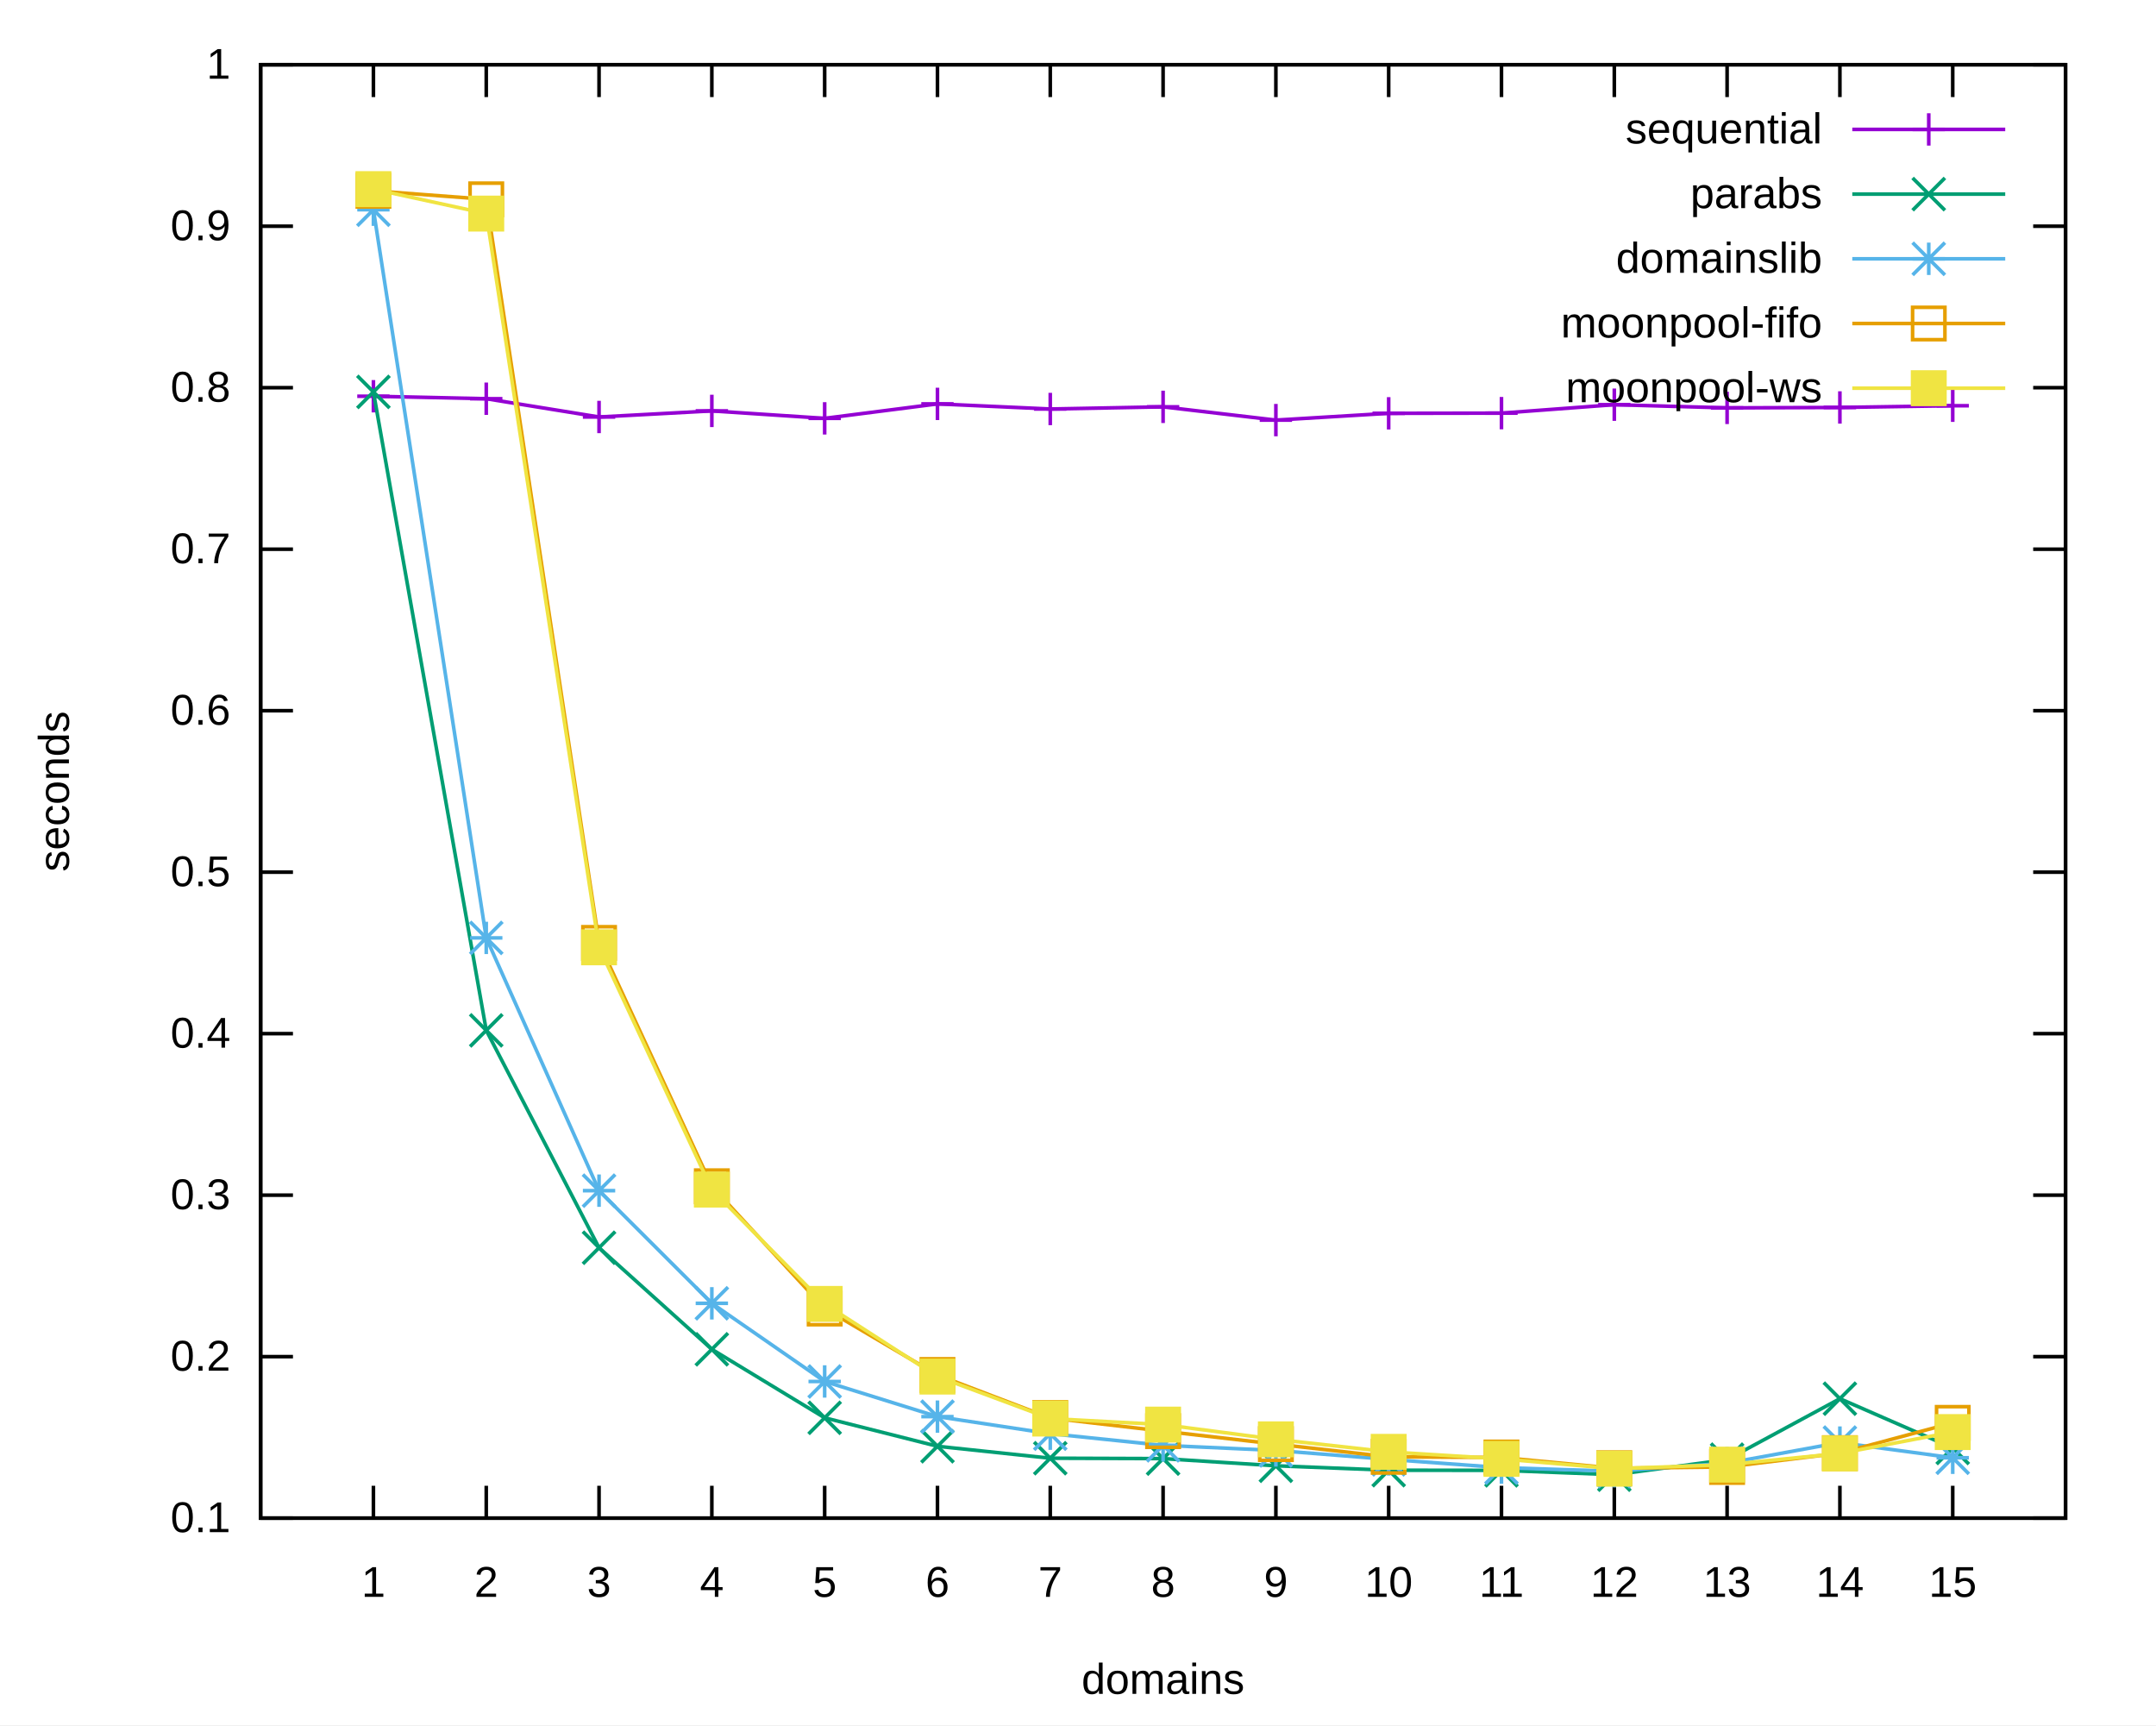
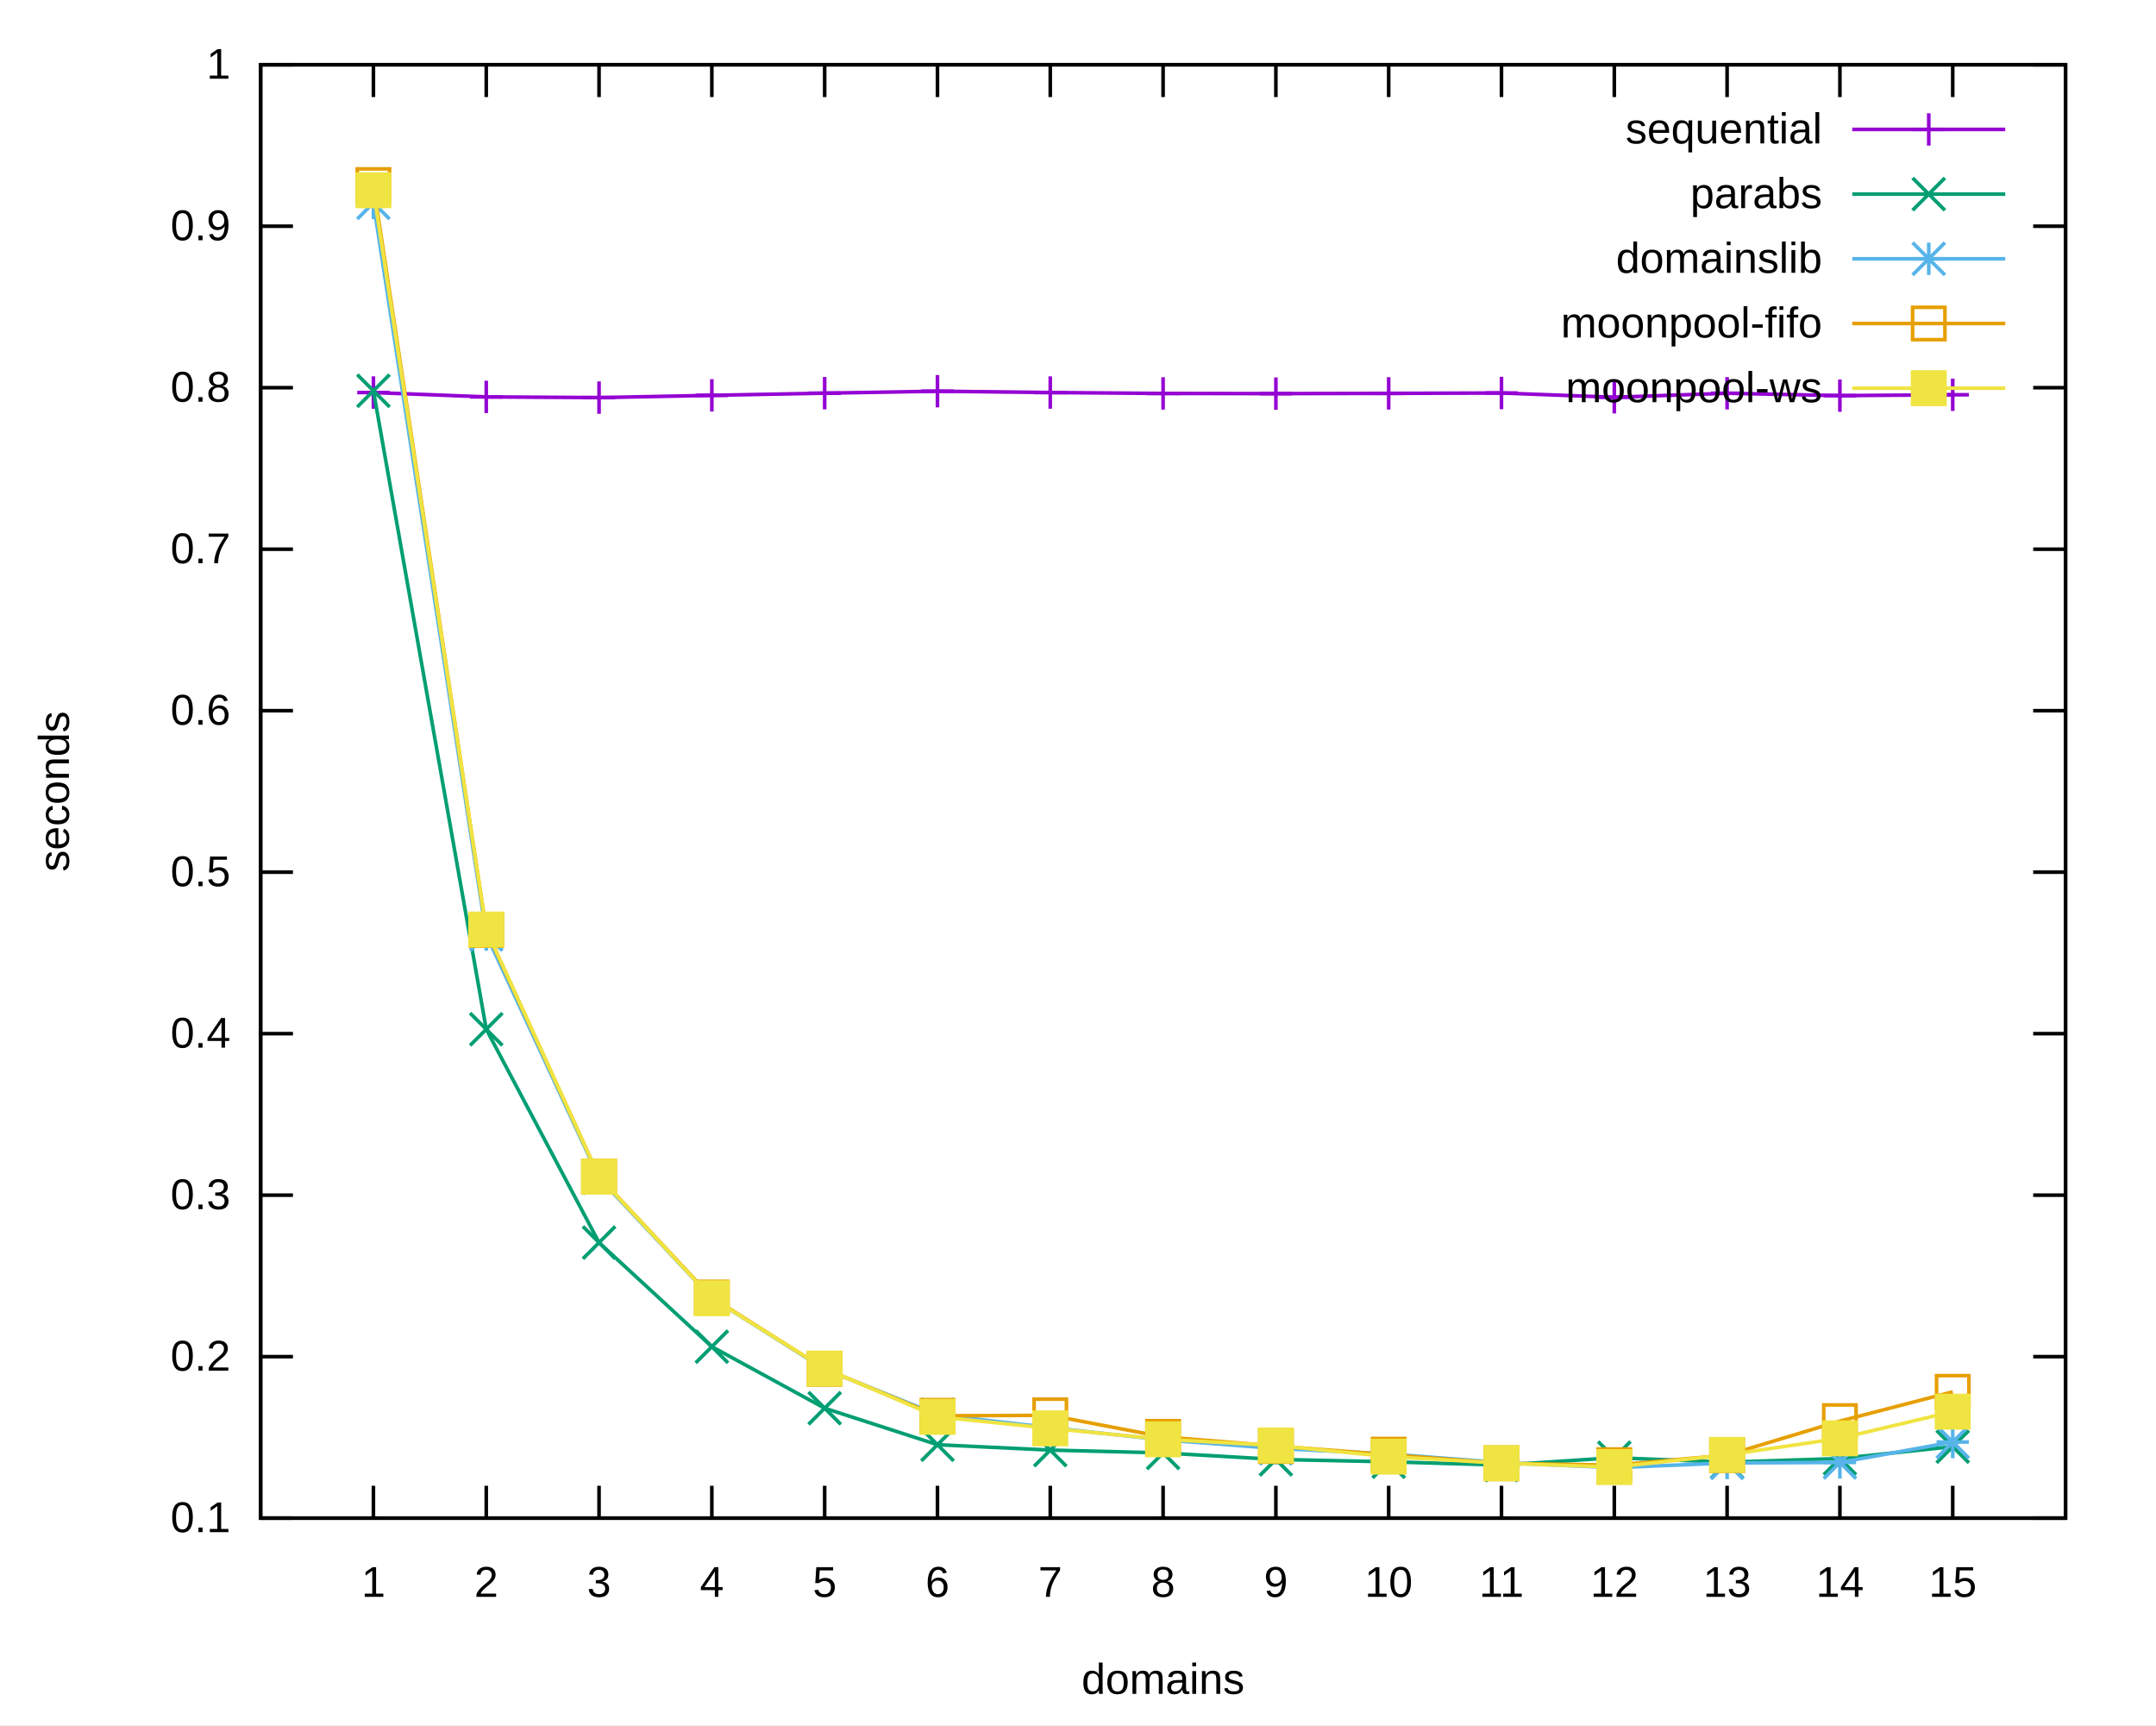
<svg xmlns="http://www.w3.org/2000/svg" xmlns:xlink="http://www.w3.org/1999/xlink" viewBox="0 0 600 480">
  <g id="gnuplot_canvas">
    <rect x="0" y="0" width="600" height="480" fill="#ffffff" />
    <defs>
      <circle id="gpDot" r="0.5" stroke-width="0.5" stroke="currentColor" />
      <path id="gpPt0" stroke-width="0.222" stroke="currentColor" d="M-1,0 h2 M0,-1 v2" />
      <path id="gpPt1" stroke-width="0.222" stroke="currentColor" d="M-1,-1 L1,1 M1,-1 L-1,1" />
      <path id="gpPt2" stroke-width="0.222" stroke="currentColor" d="M-1,0 L1,0 M0,-1 L0,1 M-1,-1 L1,1 M-1,1 L1,-1" />
      <rect id="gpPt3" stroke-width="0.222" stroke="currentColor" x="-1" y="-1" width="2" height="2" />
      <rect id="gpPt4" stroke-width="0.222" stroke="currentColor" fill="currentColor" x="-1" y="-1" width="2" height="2" />
      <circle id="gpPt5" stroke-width="0.222" stroke="currentColor" cx="0" cy="0" r="1" />
      <use xlink:href="#gpPt5" id="gpPt6" fill="currentColor" stroke="none" />
      <path id="gpPt7" stroke-width="0.222" stroke="currentColor" d="M0,-1.33 L-1.33,0.67 L1.33,0.67 z" />
      <use xlink:href="#gpPt7" id="gpPt8" fill="currentColor" stroke="none" />
      <use xlink:href="#gpPt7" id="gpPt9" stroke="currentColor" transform="rotate(180)" />
      <use xlink:href="#gpPt9" id="gpPt10" fill="currentColor" stroke="none" />
      <use xlink:href="#gpPt3" id="gpPt11" stroke="currentColor" transform="rotate(45)" />
      <use xlink:href="#gpPt11" id="gpPt12" fill="currentColor" stroke="none" />
      <path id="gpPt13" stroke-width="0.222" stroke="currentColor" d="M0,1.330 L1.265,0.411 L0.782,-1.067 L-0.782,-1.076 L-1.265,0.411 z" />
      <use xlink:href="#gpPt13" id="gpPt14" fill="currentColor" stroke="none" />
      <filter id="textbox" filterUnits="objectBoundingBox" x="0" y="0" height="1" width="1">
        <feFlood flood-color="#FFFFFF" flood-opacity="1" result="bgnd" />
        <feComposite in="SourceGraphic" in2="bgnd" operator="atop" />
      </filter>
      <filter id="greybox" filterUnits="objectBoundingBox" x="0" y="0" height="1" width="1">
        <feFlood flood-color="lightgrey" flood-opacity="1" result="grey" />
        <feComposite in="SourceGraphic" in2="grey" operator="atop" />
      </filter>
    </defs>
    <g fill="none" color="#FFFFFF" stroke="currentColor" stroke-width="1.00" stroke-linecap="butt" stroke-linejoin="miter">
</g>
    <g fill="none" color="black" stroke="currentColor" stroke-width="1.00" stroke-linecap="butt" stroke-linejoin="miter">
      <path stroke="black" d="M72.53,422.40 L81.53,422.40 M574.82,422.40 L565.82,422.40  " />
      <g transform="translate(64.14,426.30)" stroke="none" fill="black" font-family="Arial" font-size="12.00" text-anchor="end">
        <text>
          <tspan font-family="Arial"> 0.1</tspan>
        </text>
      </g>
    </g>
    <g fill="none" color="black" stroke="currentColor" stroke-width="1.00" stroke-linecap="butt" stroke-linejoin="miter">
      <path stroke="black" d="M72.53,377.47 L81.53,377.47 M574.82,377.47 L565.82,377.47  " />
      <g transform="translate(64.14,381.37)" stroke="none" fill="black" font-family="Arial" font-size="12.00" text-anchor="end">
        <text>
          <tspan font-family="Arial"> 0.2</tspan>
        </text>
      </g>
    </g>
    <g fill="none" color="black" stroke="currentColor" stroke-width="1.00" stroke-linecap="butt" stroke-linejoin="miter">
      <path stroke="black" d="M72.53,332.54 L81.53,332.54 M574.82,332.54 L565.82,332.54  " />
      <g transform="translate(64.14,336.44)" stroke="none" fill="black" font-family="Arial" font-size="12.00" text-anchor="end">
        <text>
          <tspan font-family="Arial"> 0.3</tspan>
        </text>
      </g>
    </g>
    <g fill="none" color="black" stroke="currentColor" stroke-width="1.00" stroke-linecap="butt" stroke-linejoin="miter">
      <path stroke="black" d="M72.53,287.60 L81.53,287.60 M574.82,287.60 L565.82,287.60  " />
      <g transform="translate(64.14,291.50)" stroke="none" fill="black" font-family="Arial" font-size="12.00" text-anchor="end">
        <text>
          <tspan font-family="Arial"> 0.4</tspan>
        </text>
      </g>
    </g>
    <g fill="none" color="black" stroke="currentColor" stroke-width="1.00" stroke-linecap="butt" stroke-linejoin="miter">
      <path stroke="black" d="M72.53,242.67 L81.53,242.67 M574.82,242.67 L565.82,242.67  " />
      <g transform="translate(64.14,246.57)" stroke="none" fill="black" font-family="Arial" font-size="12.00" text-anchor="end">
        <text>
          <tspan font-family="Arial"> 0.5</tspan>
        </text>
      </g>
    </g>
    <g fill="none" color="black" stroke="currentColor" stroke-width="1.00" stroke-linecap="butt" stroke-linejoin="miter">
      <path stroke="black" d="M72.53,197.74 L81.53,197.74 M574.82,197.74 L565.82,197.74  " />
      <g transform="translate(64.14,201.64)" stroke="none" fill="black" font-family="Arial" font-size="12.00" text-anchor="end">
        <text>
          <tspan font-family="Arial"> 0.6</tspan>
        </text>
      </g>
    </g>
    <g fill="none" color="black" stroke="currentColor" stroke-width="1.00" stroke-linecap="butt" stroke-linejoin="miter">
      <path stroke="black" d="M72.53,152.81 L81.53,152.81 M574.82,152.81 L565.82,152.81  " />
      <g transform="translate(64.14,156.71)" stroke="none" fill="black" font-family="Arial" font-size="12.00" text-anchor="end">
        <text>
          <tspan font-family="Arial"> 0.7</tspan>
        </text>
      </g>
    </g>
    <g fill="none" color="black" stroke="currentColor" stroke-width="1.00" stroke-linecap="butt" stroke-linejoin="miter">
      <path stroke="black" d="M72.53,107.87 L81.53,107.87 M574.82,107.87 L565.82,107.87  " />
      <g transform="translate(64.14,111.77)" stroke="none" fill="black" font-family="Arial" font-size="12.00" text-anchor="end">
        <text>
          <tspan font-family="Arial"> 0.8</tspan>
        </text>
      </g>
    </g>
    <g fill="none" color="black" stroke="currentColor" stroke-width="1.00" stroke-linecap="butt" stroke-linejoin="miter">
      <path stroke="black" d="M72.53,62.94 L81.53,62.94 M574.82,62.94 L565.82,62.94  " />
      <g transform="translate(64.14,66.84)" stroke="none" fill="black" font-family="Arial" font-size="12.00" text-anchor="end">
        <text>
          <tspan font-family="Arial"> 0.9</tspan>
        </text>
      </g>
    </g>
    <g fill="none" color="black" stroke="currentColor" stroke-width="1.00" stroke-linecap="butt" stroke-linejoin="miter">
      <path stroke="black" d="M72.53,18.01 L81.53,18.01 M574.82,18.01 L565.82,18.01  " />
      <g transform="translate(64.14,21.91)" stroke="none" fill="black" font-family="Arial" font-size="12.00" text-anchor="end">
        <text>
          <tspan font-family="Arial"> 1</tspan>
        </text>
      </g>
    </g>
    <g fill="none" color="black" stroke="currentColor" stroke-width="1.00" stroke-linecap="butt" stroke-linejoin="miter">
      <path stroke="black" d="M103.92,422.40 L103.92,413.40 M103.92,18.01 L103.92,27.01  " />
      <g transform="translate(103.92,444.30)" stroke="none" fill="black" font-family="Arial" font-size="12.00" text-anchor="middle">
        <text>
          <tspan font-family="Arial"> 1</tspan>
        </text>
      </g>
    </g>
    <g fill="none" color="black" stroke="currentColor" stroke-width="1.00" stroke-linecap="butt" stroke-linejoin="miter">
      <path stroke="black" d="M135.32,422.40 L135.32,413.40 M135.32,18.01 L135.32,27.01  " />
      <g transform="translate(135.32,444.30)" stroke="none" fill="black" font-family="Arial" font-size="12.00" text-anchor="middle">
        <text>
          <tspan font-family="Arial"> 2</tspan>
        </text>
      </g>
    </g>
    <g fill="none" color="black" stroke="currentColor" stroke-width="1.00" stroke-linecap="butt" stroke-linejoin="miter">
      <path stroke="black" d="M166.71,422.40 L166.71,413.40 M166.71,18.01 L166.71,27.01  " />
      <g transform="translate(166.71,444.30)" stroke="none" fill="black" font-family="Arial" font-size="12.00" text-anchor="middle">
        <text>
          <tspan font-family="Arial"> 3</tspan>
        </text>
      </g>
    </g>
    <g fill="none" color="black" stroke="currentColor" stroke-width="1.00" stroke-linecap="butt" stroke-linejoin="miter">
      <path stroke="black" d="M198.10,422.40 L198.10,413.40 M198.10,18.01 L198.10,27.01  " />
      <g transform="translate(198.10,444.30)" stroke="none" fill="black" font-family="Arial" font-size="12.00" text-anchor="middle">
        <text>
          <tspan font-family="Arial"> 4</tspan>
        </text>
      </g>
    </g>
    <g fill="none" color="black" stroke="currentColor" stroke-width="1.00" stroke-linecap="butt" stroke-linejoin="miter">
      <path stroke="black" d="M229.50,422.40 L229.50,413.40 M229.50,18.01 L229.50,27.01  " />
      <g transform="translate(229.50,444.30)" stroke="none" fill="black" font-family="Arial" font-size="12.00" text-anchor="middle">
        <text>
          <tspan font-family="Arial"> 5</tspan>
        </text>
      </g>
    </g>
    <g fill="none" color="black" stroke="currentColor" stroke-width="1.00" stroke-linecap="butt" stroke-linejoin="miter">
      <path stroke="black" d="M260.89,422.40 L260.89,413.40 M260.89,18.01 L260.89,27.01  " />
      <g transform="translate(260.89,444.30)" stroke="none" fill="black" font-family="Arial" font-size="12.00" text-anchor="middle">
        <text>
          <tspan font-family="Arial"> 6</tspan>
        </text>
      </g>
    </g>
    <g fill="none" color="black" stroke="currentColor" stroke-width="1.00" stroke-linecap="butt" stroke-linejoin="miter">
      <path stroke="black" d="M292.28,422.40 L292.28,413.40 M292.28,18.01 L292.28,27.01  " />
      <g transform="translate(292.28,444.30)" stroke="none" fill="black" font-family="Arial" font-size="12.00" text-anchor="middle">
        <text>
          <tspan font-family="Arial"> 7</tspan>
        </text>
      </g>
    </g>
    <g fill="none" color="black" stroke="currentColor" stroke-width="1.00" stroke-linecap="butt" stroke-linejoin="miter">
      <path stroke="black" d="M323.68,422.40 L323.68,413.40 M323.68,18.01 L323.68,27.01  " />
      <g transform="translate(323.68,444.30)" stroke="none" fill="black" font-family="Arial" font-size="12.00" text-anchor="middle">
        <text>
          <tspan font-family="Arial"> 8</tspan>
        </text>
      </g>
    </g>
    <g fill="none" color="black" stroke="currentColor" stroke-width="1.00" stroke-linecap="butt" stroke-linejoin="miter">
      <path stroke="black" d="M355.07,422.40 L355.07,413.40 M355.07,18.01 L355.07,27.01  " />
      <g transform="translate(355.07,444.30)" stroke="none" fill="black" font-family="Arial" font-size="12.00" text-anchor="middle">
        <text>
          <tspan font-family="Arial"> 9</tspan>
        </text>
      </g>
    </g>
    <g fill="none" color="black" stroke="currentColor" stroke-width="1.00" stroke-linecap="butt" stroke-linejoin="miter">
      <path stroke="black" d="M386.46,422.40 L386.46,413.40 M386.46,18.01 L386.46,27.01  " />
      <g transform="translate(386.46,444.30)" stroke="none" fill="black" font-family="Arial" font-size="12.00" text-anchor="middle">
        <text>
          <tspan font-family="Arial"> 10</tspan>
        </text>
      </g>
    </g>
    <g fill="none" color="black" stroke="currentColor" stroke-width="1.00" stroke-linecap="butt" stroke-linejoin="miter">
      <path stroke="black" d="M417.85,422.40 L417.85,413.40 M417.85,18.01 L417.85,27.01  " />
      <g transform="translate(417.85,444.30)" stroke="none" fill="black" font-family="Arial" font-size="12.00" text-anchor="middle">
        <text>
          <tspan font-family="Arial"> 11</tspan>
        </text>
      </g>
    </g>
    <g fill="none" color="black" stroke="currentColor" stroke-width="1.00" stroke-linecap="butt" stroke-linejoin="miter">
      <path stroke="black" d="M449.25,422.40 L449.25,413.40 M449.25,18.01 L449.25,27.01  " />
      <g transform="translate(449.25,444.30)" stroke="none" fill="black" font-family="Arial" font-size="12.00" text-anchor="middle">
        <text>
          <tspan font-family="Arial"> 12</tspan>
        </text>
      </g>
    </g>
    <g fill="none" color="black" stroke="currentColor" stroke-width="1.00" stroke-linecap="butt" stroke-linejoin="miter">
      <path stroke="black" d="M480.64,422.40 L480.64,413.40 M480.64,18.01 L480.64,27.01  " />
      <g transform="translate(480.64,444.30)" stroke="none" fill="black" font-family="Arial" font-size="12.00" text-anchor="middle">
        <text>
          <tspan font-family="Arial"> 13</tspan>
        </text>
      </g>
    </g>
    <g fill="none" color="black" stroke="currentColor" stroke-width="1.00" stroke-linecap="butt" stroke-linejoin="miter">
      <path stroke="black" d="M512.03,422.40 L512.03,413.40 M512.03,18.01 L512.03,27.01  " />
      <g transform="translate(512.03,444.30)" stroke="none" fill="black" font-family="Arial" font-size="12.00" text-anchor="middle">
        <text>
          <tspan font-family="Arial"> 14</tspan>
        </text>
      </g>
    </g>
    <g fill="none" color="black" stroke="currentColor" stroke-width="1.00" stroke-linecap="butt" stroke-linejoin="miter">
      <path stroke="black" d="M543.43,422.40 L543.43,413.40 M543.43,18.01 L543.43,27.01  " />
      <g transform="translate(543.43,444.30)" stroke="none" fill="black" font-family="Arial" font-size="12.00" text-anchor="middle">
        <text>
          <tspan font-family="Arial"> 15</tspan>
        </text>
      </g>
    </g>
    <g fill="none" color="black" stroke="currentColor" stroke-width="1.00" stroke-linecap="butt" stroke-linejoin="miter">
</g>
    <g fill="none" color="black" stroke="currentColor" stroke-width="1.00" stroke-linecap="butt" stroke-linejoin="miter">
      <path stroke="black" d="M72.53,18.01 L72.53,422.40 L574.82,422.40 L574.82,18.01 L72.53,18.01 Z  " />
    </g>
    <g fill="none" color="black" stroke="currentColor" stroke-width="1.00" stroke-linecap="butt" stroke-linejoin="miter">
</g>
    <g id="gnuplot_plot_1">
      <g fill="none" color="black" stroke="currentColor" stroke-width="1.00" stroke-linecap="butt" stroke-linejoin="miter">
        <g transform="translate(507.09,39.91)" stroke="none" fill="black" font-family="Arial" font-size="12.00" text-anchor="end">
          <text>
            <tspan font-family="Arial">sequential</tspan>
          </text>
        </g>
      </g>
      <g fill="none" color="black" stroke="currentColor" stroke-width="1.00" stroke-linecap="butt" stroke-linejoin="miter">
-         <path stroke="rgb(148,   0, 211)" d="M515.48,36.01 L558.04,36.01 M103.92,110.25 L135.32,110.94 L166.71,116.02 L198.10,114.33 L229.50,116.40 L260.89,112.38   L292.28,113.80 L323.68,113.20 L355.07,116.89 L386.46,115.00 L417.85,114.95 L449.25,112.60 L480.64,113.49 L512.03,113.37   L543.43,112.89  " />
-         <use xlink:href="#gpPt0" transform="translate(103.92,110.25) scale(4.50)" color="rgb(148,   0, 211)" />
-         <use xlink:href="#gpPt0" transform="translate(135.32,110.94) scale(4.50)" color="rgb(148,   0, 211)" />
-         <use xlink:href="#gpPt0" transform="translate(166.71,116.02) scale(4.50)" color="rgb(148,   0, 211)" />
-         <use xlink:href="#gpPt0" transform="translate(198.10,114.33) scale(4.50)" color="rgb(148,   0, 211)" />
-         <use xlink:href="#gpPt0" transform="translate(229.50,116.40) scale(4.50)" color="rgb(148,   0, 211)" />
-         <use xlink:href="#gpPt0" transform="translate(260.89,112.38) scale(4.50)" color="rgb(148,   0, 211)" />
-         <use xlink:href="#gpPt0" transform="translate(292.28,113.80) scale(4.50)" color="rgb(148,   0, 211)" />
-         <use xlink:href="#gpPt0" transform="translate(323.68,113.20) scale(4.50)" color="rgb(148,   0, 211)" />
-         <use xlink:href="#gpPt0" transform="translate(355.07,116.89) scale(4.50)" color="rgb(148,   0, 211)" />
-         <use xlink:href="#gpPt0" transform="translate(386.46,115.00) scale(4.50)" color="rgb(148,   0, 211)" />
-         <use xlink:href="#gpPt0" transform="translate(417.85,114.95) scale(4.50)" color="rgb(148,   0, 211)" />
-         <use xlink:href="#gpPt0" transform="translate(449.25,112.60) scale(4.50)" color="rgb(148,   0, 211)" />
-         <use xlink:href="#gpPt0" transform="translate(480.64,113.49) scale(4.50)" color="rgb(148,   0, 211)" />
-         <use xlink:href="#gpPt0" transform="translate(512.03,113.37) scale(4.50)" color="rgb(148,   0, 211)" />
-         <use xlink:href="#gpPt0" transform="translate(543.43,112.89) scale(4.50)" color="rgb(148,   0, 211)" />
+         <path stroke="rgb(148,   0, 211)" d="M515.48,36.01 L558.04,36.01 M103.92,109.22 L135.32,110.43 L166.71,110.63 L198.10,110.00 L229.50,109.40 L260.89,108.85   L292.28,109.22 L323.68,109.47 L355.07,109.52 L386.46,109.45 L417.85,109.35 L449.25,110.54 L480.64,109.42 L512.03,110.08   L543.43,109.84  " />
+         <use xlink:href="#gpPt0" transform="translate(103.92,109.22) scale(4.50)" color="rgb(148,   0, 211)" />
+         <use xlink:href="#gpPt0" transform="translate(135.32,110.43) scale(4.50)" color="rgb(148,   0, 211)" />
+         <use xlink:href="#gpPt0" transform="translate(166.71,110.63) scale(4.50)" color="rgb(148,   0, 211)" />
+         <use xlink:href="#gpPt0" transform="translate(198.10,110.00) scale(4.50)" color="rgb(148,   0, 211)" />
+         <use xlink:href="#gpPt0" transform="translate(229.50,109.40) scale(4.50)" color="rgb(148,   0, 211)" />
+         <use xlink:href="#gpPt0" transform="translate(260.89,108.85) scale(4.50)" color="rgb(148,   0, 211)" />
+         <use xlink:href="#gpPt0" transform="translate(292.28,109.22) scale(4.50)" color="rgb(148,   0, 211)" />
+         <use xlink:href="#gpPt0" transform="translate(323.68,109.47) scale(4.50)" color="rgb(148,   0, 211)" />
+         <use xlink:href="#gpPt0" transform="translate(355.07,109.52) scale(4.50)" color="rgb(148,   0, 211)" />
+         <use xlink:href="#gpPt0" transform="translate(386.46,109.45) scale(4.50)" color="rgb(148,   0, 211)" />
+         <use xlink:href="#gpPt0" transform="translate(417.85,109.35) scale(4.50)" color="rgb(148,   0, 211)" />
+         <use xlink:href="#gpPt0" transform="translate(449.25,110.54) scale(4.50)" color="rgb(148,   0, 211)" />
+         <use xlink:href="#gpPt0" transform="translate(480.64,109.42) scale(4.50)" color="rgb(148,   0, 211)" />
+         <use xlink:href="#gpPt0" transform="translate(512.03,110.08) scale(4.50)" color="rgb(148,   0, 211)" />
+         <use xlink:href="#gpPt0" transform="translate(543.43,109.84) scale(4.50)" color="rgb(148,   0, 211)" />
        <use xlink:href="#gpPt0" transform="translate(536.76,36.01) scale(4.50)" color="rgb(148,   0, 211)" />
      </g>
    </g>
    <g id="gnuplot_plot_2">
      <g fill="none" color="black" stroke="currentColor" stroke-width="1.00" stroke-linecap="butt" stroke-linejoin="miter">
        <g transform="translate(507.09,57.91)" stroke="none" fill="black" font-family="Arial" font-size="12.00" text-anchor="end">
          <text>
            <tspan font-family="Arial">parabs</tspan>
          </text>
        </g>
      </g>
      <g fill="none" color="black" stroke="currentColor" stroke-width="1.00" stroke-linecap="butt" stroke-linejoin="miter">
-         <path stroke="rgb(  0, 158, 115)" d="M515.48,54.01 L558.04,54.01 M103.92,109.04 L135.32,286.69 L166.71,347.17 L198.10,375.43 L229.50,394.49 L260.89,402.41   L292.28,405.73 L323.68,405.84 L355.07,407.84 L386.46,409.07 L417.85,409.11 L449.25,410.32 L480.64,406.13 L512.03,389.17   L543.43,402.88  " />
-         <use xlink:href="#gpPt1" transform="translate(103.92,109.04) scale(4.50)" color="rgb(  0, 158, 115)" />
-         <use xlink:href="#gpPt1" transform="translate(135.32,286.69) scale(4.50)" color="rgb(  0, 158, 115)" />
-         <use xlink:href="#gpPt1" transform="translate(166.71,347.17) scale(4.50)" color="rgb(  0, 158, 115)" />
-         <use xlink:href="#gpPt1" transform="translate(198.10,375.43) scale(4.50)" color="rgb(  0, 158, 115)" />
-         <use xlink:href="#gpPt1" transform="translate(229.50,394.49) scale(4.50)" color="rgb(  0, 158, 115)" />
-         <use xlink:href="#gpPt1" transform="translate(260.89,402.41) scale(4.50)" color="rgb(  0, 158, 115)" />
-         <use xlink:href="#gpPt1" transform="translate(292.28,405.73) scale(4.50)" color="rgb(  0, 158, 115)" />
-         <use xlink:href="#gpPt1" transform="translate(323.68,405.84) scale(4.50)" color="rgb(  0, 158, 115)" />
-         <use xlink:href="#gpPt1" transform="translate(355.07,407.84) scale(4.50)" color="rgb(  0, 158, 115)" />
-         <use xlink:href="#gpPt1" transform="translate(386.46,409.07) scale(4.50)" color="rgb(  0, 158, 115)" />
-         <use xlink:href="#gpPt1" transform="translate(417.85,409.11) scale(4.50)" color="rgb(  0, 158, 115)" />
-         <use xlink:href="#gpPt1" transform="translate(449.25,410.32) scale(4.50)" color="rgb(  0, 158, 115)" />
-         <use xlink:href="#gpPt1" transform="translate(480.64,406.13) scale(4.50)" color="rgb(  0, 158, 115)" />
-         <use xlink:href="#gpPt1" transform="translate(512.03,389.17) scale(4.50)" color="rgb(  0, 158, 115)" />
-         <use xlink:href="#gpPt1" transform="translate(543.43,402.88) scale(4.50)" color="rgb(  0, 158, 115)" />
+         <path stroke="rgb(  0, 158, 115)" d="M515.48,54.01 L558.04,54.01 M103.92,108.73 L135.32,286.38 L166.71,345.74 L198.10,374.70 L229.50,391.82 L260.89,401.98   L292.28,403.47 L323.68,404.26 L355.07,406.07 L386.46,406.72 L417.85,407.65 L449.25,405.59 L480.64,406.83 L512.03,405.82   L543.43,402.51  " />
+         <use xlink:href="#gpPt1" transform="translate(103.92,108.73) scale(4.50)" color="rgb(  0, 158, 115)" />
+         <use xlink:href="#gpPt1" transform="translate(135.32,286.38) scale(4.50)" color="rgb(  0, 158, 115)" />
+         <use xlink:href="#gpPt1" transform="translate(166.71,345.74) scale(4.50)" color="rgb(  0, 158, 115)" />
+         <use xlink:href="#gpPt1" transform="translate(198.10,374.70) scale(4.50)" color="rgb(  0, 158, 115)" />
+         <use xlink:href="#gpPt1" transform="translate(229.50,391.82) scale(4.50)" color="rgb(  0, 158, 115)" />
+         <use xlink:href="#gpPt1" transform="translate(260.89,401.98) scale(4.50)" color="rgb(  0, 158, 115)" />
+         <use xlink:href="#gpPt1" transform="translate(292.28,403.47) scale(4.50)" color="rgb(  0, 158, 115)" />
+         <use xlink:href="#gpPt1" transform="translate(323.68,404.26) scale(4.50)" color="rgb(  0, 158, 115)" />
+         <use xlink:href="#gpPt1" transform="translate(355.07,406.07) scale(4.50)" color="rgb(  0, 158, 115)" />
+         <use xlink:href="#gpPt1" transform="translate(386.46,406.72) scale(4.50)" color="rgb(  0, 158, 115)" />
+         <use xlink:href="#gpPt1" transform="translate(417.85,407.65) scale(4.50)" color="rgb(  0, 158, 115)" />
+         <use xlink:href="#gpPt1" transform="translate(449.25,405.59) scale(4.50)" color="rgb(  0, 158, 115)" />
+         <use xlink:href="#gpPt1" transform="translate(480.64,406.83) scale(4.50)" color="rgb(  0, 158, 115)" />
+         <use xlink:href="#gpPt1" transform="translate(512.03,405.82) scale(4.50)" color="rgb(  0, 158, 115)" />
+         <use xlink:href="#gpPt1" transform="translate(543.43,402.51) scale(4.50)" color="rgb(  0, 158, 115)" />
        <use xlink:href="#gpPt1" transform="translate(536.76,54.01) scale(4.50)" color="rgb(  0, 158, 115)" />
      </g>
    </g>
    <g id="gnuplot_plot_3">
      <g fill="none" color="black" stroke="currentColor" stroke-width="1.00" stroke-linecap="butt" stroke-linejoin="miter">
        <g transform="translate(507.09,75.91)" stroke="none" fill="black" font-family="Arial" font-size="12.00" text-anchor="end">
          <text>
            <tspan font-family="Arial">domainslib</tspan>
          </text>
        </g>
      </g>
      <g fill="none" color="black" stroke="currentColor" stroke-width="1.00" stroke-linecap="butt" stroke-linejoin="miter">
-         <path stroke="rgb( 86, 180, 233)" d="M515.48,72.01 L558.04,72.01 M103.92,58.35 L135.32,260.96 L166.71,331.29 L198.10,362.63 L229.50,384.38 L260.89,394.16   L292.28,398.91 L323.68,402.15 L355.07,403.57 L386.46,406.06 L417.85,408.35 L449.25,409.35 L480.64,407.11 L512.03,401.38   L543.43,405.61  " />
-         <use xlink:href="#gpPt2" transform="translate(103.92,58.35) scale(4.50)" color="rgb( 86, 180, 233)" />
-         <use xlink:href="#gpPt2" transform="translate(135.32,260.96) scale(4.50)" color="rgb( 86, 180, 233)" />
-         <use xlink:href="#gpPt2" transform="translate(166.71,331.29) scale(4.50)" color="rgb( 86, 180, 233)" />
-         <use xlink:href="#gpPt2" transform="translate(198.10,362.63) scale(4.50)" color="rgb( 86, 180, 233)" />
-         <use xlink:href="#gpPt2" transform="translate(229.50,384.38) scale(4.50)" color="rgb( 86, 180, 233)" />
-         <use xlink:href="#gpPt2" transform="translate(260.89,394.16) scale(4.50)" color="rgb( 86, 180, 233)" />
-         <use xlink:href="#gpPt2" transform="translate(292.28,398.91) scale(4.50)" color="rgb( 86, 180, 233)" />
-         <use xlink:href="#gpPt2" transform="translate(323.68,402.15) scale(4.50)" color="rgb( 86, 180, 233)" />
-         <use xlink:href="#gpPt2" transform="translate(355.07,403.57) scale(4.50)" color="rgb( 86, 180, 233)" />
-         <use xlink:href="#gpPt2" transform="translate(386.46,406.06) scale(4.50)" color="rgb( 86, 180, 233)" />
-         <use xlink:href="#gpPt2" transform="translate(417.85,408.35) scale(4.50)" color="rgb( 86, 180, 233)" />
-         <use xlink:href="#gpPt2" transform="translate(449.25,409.35) scale(4.50)" color="rgb( 86, 180, 233)" />
-         <use xlink:href="#gpPt2" transform="translate(480.64,407.11) scale(4.50)" color="rgb( 86, 180, 233)" />
-         <use xlink:href="#gpPt2" transform="translate(512.03,401.38) scale(4.50)" color="rgb( 86, 180, 233)" />
-         <use xlink:href="#gpPt2" transform="translate(543.43,405.61) scale(4.50)" color="rgb( 86, 180, 233)" />
+         <path stroke="rgb( 86, 180, 233)" d="M515.48,72.01 L558.04,72.01 M103.92,56.44 L135.32,260.03 L166.71,327.75 L198.10,361.22 L229.50,380.96 L260.89,393.61   L292.28,397.23 L323.68,400.63 L355.07,403.01 L386.46,404.53 L417.85,406.97 L449.25,408.37 L480.64,407.05 L512.03,406.91   L543.43,401.23  " />
+         <use xlink:href="#gpPt2" transform="translate(103.92,56.44) scale(4.50)" color="rgb( 86, 180, 233)" />
+         <use xlink:href="#gpPt2" transform="translate(135.32,260.03) scale(4.50)" color="rgb( 86, 180, 233)" />
+         <use xlink:href="#gpPt2" transform="translate(166.71,327.75) scale(4.50)" color="rgb( 86, 180, 233)" />
+         <use xlink:href="#gpPt2" transform="translate(198.10,361.22) scale(4.50)" color="rgb( 86, 180, 233)" />
+         <use xlink:href="#gpPt2" transform="translate(229.50,380.96) scale(4.50)" color="rgb( 86, 180, 233)" />
+         <use xlink:href="#gpPt2" transform="translate(260.89,393.61) scale(4.50)" color="rgb( 86, 180, 233)" />
+         <use xlink:href="#gpPt2" transform="translate(292.28,397.23) scale(4.50)" color="rgb( 86, 180, 233)" />
+         <use xlink:href="#gpPt2" transform="translate(323.68,400.63) scale(4.50)" color="rgb( 86, 180, 233)" />
+         <use xlink:href="#gpPt2" transform="translate(355.07,403.01) scale(4.50)" color="rgb( 86, 180, 233)" />
+         <use xlink:href="#gpPt2" transform="translate(386.46,404.53) scale(4.50)" color="rgb( 86, 180, 233)" />
+         <use xlink:href="#gpPt2" transform="translate(417.85,406.97) scale(4.50)" color="rgb( 86, 180, 233)" />
+         <use xlink:href="#gpPt2" transform="translate(449.25,408.37) scale(4.50)" color="rgb( 86, 180, 233)" />
+         <use xlink:href="#gpPt2" transform="translate(480.64,407.05) scale(4.50)" color="rgb( 86, 180, 233)" />
+         <use xlink:href="#gpPt2" transform="translate(512.03,406.91) scale(4.50)" color="rgb( 86, 180, 233)" />
+         <use xlink:href="#gpPt2" transform="translate(543.43,401.23) scale(4.50)" color="rgb( 86, 180, 233)" />
        <use xlink:href="#gpPt2" transform="translate(536.76,72.01) scale(4.50)" color="rgb( 86, 180, 233)" />
      </g>
    </g>
    <g id="gnuplot_plot_4">
      <g fill="none" color="black" stroke="currentColor" stroke-width="1.00" stroke-linecap="butt" stroke-linejoin="miter">
        <g transform="translate(507.09,93.91)" stroke="none" fill="black" font-family="Arial" font-size="12.00" text-anchor="end">
          <text>
            <tspan font-family="Arial">moonpool-fifo</tspan>
          </text>
        </g>
      </g>
      <g fill="none" color="black" stroke="currentColor" stroke-width="1.00" stroke-linecap="butt" stroke-linejoin="miter">
-         <path stroke="rgb(230, 159,   0)" d="M515.48,90.01 L558.04,90.01 M103.92,53.09 L135.32,55.46 L166.71,262.35 L198.10,330.06 L229.50,364.09 L260.89,382.57   L292.28,394.55 L323.68,398.20 L355.07,401.81 L386.46,405.34 L417.85,405.53 L449.25,408.52 L480.64,408.16 L512.03,404.32   L543.43,395.89  " />
-         <use xlink:href="#gpPt3" transform="translate(103.92,53.09) scale(4.50)" color="rgb(230, 159,   0)" />
-         <use xlink:href="#gpPt3" transform="translate(135.32,55.46) scale(4.50)" color="rgb(230, 159,   0)" />
-         <use xlink:href="#gpPt3" transform="translate(166.71,262.35) scale(4.50)" color="rgb(230, 159,   0)" />
-         <use xlink:href="#gpPt3" transform="translate(198.10,330.06) scale(4.50)" color="rgb(230, 159,   0)" />
-         <use xlink:href="#gpPt3" transform="translate(229.50,364.09) scale(4.50)" color="rgb(230, 159,   0)" />
-         <use xlink:href="#gpPt3" transform="translate(260.89,382.57) scale(4.50)" color="rgb(230, 159,   0)" />
-         <use xlink:href="#gpPt3" transform="translate(292.28,394.55) scale(4.50)" color="rgb(230, 159,   0)" />
-         <use xlink:href="#gpPt3" transform="translate(323.68,398.20) scale(4.50)" color="rgb(230, 159,   0)" />
-         <use xlink:href="#gpPt3" transform="translate(355.07,401.81) scale(4.50)" color="rgb(230, 159,   0)" />
-         <use xlink:href="#gpPt3" transform="translate(386.46,405.34) scale(4.50)" color="rgb(230, 159,   0)" />
-         <use xlink:href="#gpPt3" transform="translate(417.85,405.53) scale(4.50)" color="rgb(230, 159,   0)" />
-         <use xlink:href="#gpPt3" transform="translate(449.25,408.52) scale(4.50)" color="rgb(230, 159,   0)" />
-         <use xlink:href="#gpPt3" transform="translate(480.64,408.16) scale(4.50)" color="rgb(230, 159,   0)" />
-         <use xlink:href="#gpPt3" transform="translate(512.03,404.32) scale(4.50)" color="rgb(230, 159,   0)" />
-         <use xlink:href="#gpPt3" transform="translate(543.43,395.89) scale(4.50)" color="rgb(230, 159,   0)" />
+         <path stroke="rgb(230, 159,   0)" d="M515.48,90.01 L558.04,90.01 M103.92,51.49 L135.32,258.76 L166.71,327.40 L198.10,361.02 L229.50,380.86 L260.89,393.93   L292.28,393.80 L323.68,399.79 L355.07,402.33 L386.46,404.75 L417.85,407.14 L449.25,407.67 L480.64,404.86 L512.03,395.41   L543.43,387.26  " />
+         <use xlink:href="#gpPt3" transform="translate(103.92,51.49) scale(4.50)" color="rgb(230, 159,   0)" />
+         <use xlink:href="#gpPt3" transform="translate(135.32,258.76) scale(4.50)" color="rgb(230, 159,   0)" />
+         <use xlink:href="#gpPt3" transform="translate(166.71,327.40) scale(4.50)" color="rgb(230, 159,   0)" />
+         <use xlink:href="#gpPt3" transform="translate(198.10,361.02) scale(4.50)" color="rgb(230, 159,   0)" />
+         <use xlink:href="#gpPt3" transform="translate(229.50,380.86) scale(4.50)" color="rgb(230, 159,   0)" />
+         <use xlink:href="#gpPt3" transform="translate(260.89,393.93) scale(4.50)" color="rgb(230, 159,   0)" />
+         <use xlink:href="#gpPt3" transform="translate(292.28,393.80) scale(4.50)" color="rgb(230, 159,   0)" />
+         <use xlink:href="#gpPt3" transform="translate(323.68,399.79) scale(4.50)" color="rgb(230, 159,   0)" />
+         <use xlink:href="#gpPt3" transform="translate(355.07,402.33) scale(4.50)" color="rgb(230, 159,   0)" />
+         <use xlink:href="#gpPt3" transform="translate(386.46,404.75) scale(4.50)" color="rgb(230, 159,   0)" />
+         <use xlink:href="#gpPt3" transform="translate(417.85,407.14) scale(4.50)" color="rgb(230, 159,   0)" />
+         <use xlink:href="#gpPt3" transform="translate(449.25,407.67) scale(4.50)" color="rgb(230, 159,   0)" />
+         <use xlink:href="#gpPt3" transform="translate(480.64,404.86) scale(4.50)" color="rgb(230, 159,   0)" />
+         <use xlink:href="#gpPt3" transform="translate(512.03,395.41) scale(4.50)" color="rgb(230, 159,   0)" />
+         <use xlink:href="#gpPt3" transform="translate(543.43,387.26) scale(4.50)" color="rgb(230, 159,   0)" />
        <use xlink:href="#gpPt3" transform="translate(536.76,90.01) scale(4.50)" color="rgb(230, 159,   0)" />
      </g>
    </g>
    <g id="gnuplot_plot_5">
      <g fill="none" color="black" stroke="currentColor" stroke-width="1.00" stroke-linecap="butt" stroke-linejoin="miter">
        <g transform="translate(507.09,111.91)" stroke="none" fill="black" font-family="Arial" font-size="12.00" text-anchor="end">
          <text>
            <tspan font-family="Arial">moonpool-ws</tspan>
          </text>
        </g>
      </g>
      <g fill="none" color="black" stroke="currentColor" stroke-width="1.00" stroke-linecap="butt" stroke-linejoin="miter">
-         <path stroke="rgb(240, 228,  66)" d="M515.48,108.01 L558.04,108.01 M103.92,52.62 L135.32,59.43 L166.71,263.58 L198.10,330.99 L229.50,362.80 L260.89,383.02   L292.28,394.70 L323.68,396.38 L355.07,400.48 L386.46,403.96 L417.85,405.91 L449.25,408.65 L480.64,407.52 L512.03,404.40   L543.43,398.46  " />
-         <use xlink:href="#gpPt4" transform="translate(103.92,52.62) scale(4.50)" color="rgb(240, 228,  66)" />
-         <use xlink:href="#gpPt4" transform="translate(135.32,59.43) scale(4.50)" color="rgb(240, 228,  66)" />
-         <use xlink:href="#gpPt4" transform="translate(166.71,263.58) scale(4.50)" color="rgb(240, 228,  66)" />
-         <use xlink:href="#gpPt4" transform="translate(198.10,330.99) scale(4.50)" color="rgb(240, 228,  66)" />
-         <use xlink:href="#gpPt4" transform="translate(229.50,362.80) scale(4.50)" color="rgb(240, 228,  66)" />
-         <use xlink:href="#gpPt4" transform="translate(260.89,383.02) scale(4.50)" color="rgb(240, 228,  66)" />
-         <use xlink:href="#gpPt4" transform="translate(292.28,394.70) scale(4.50)" color="rgb(240, 228,  66)" />
-         <use xlink:href="#gpPt4" transform="translate(323.68,396.38) scale(4.50)" color="rgb(240, 228,  66)" />
-         <use xlink:href="#gpPt4" transform="translate(355.07,400.48) scale(4.50)" color="rgb(240, 228,  66)" />
-         <use xlink:href="#gpPt4" transform="translate(386.46,403.96) scale(4.50)" color="rgb(240, 228,  66)" />
-         <use xlink:href="#gpPt4" transform="translate(417.85,405.91) scale(4.50)" color="rgb(240, 228,  66)" />
-         <use xlink:href="#gpPt4" transform="translate(449.25,408.65) scale(4.50)" color="rgb(240, 228,  66)" />
-         <use xlink:href="#gpPt4" transform="translate(480.64,407.52) scale(4.50)" color="rgb(240, 228,  66)" />
-         <use xlink:href="#gpPt4" transform="translate(512.03,404.40) scale(4.50)" color="rgb(240, 228,  66)" />
-         <use xlink:href="#gpPt4" transform="translate(543.43,398.46) scale(4.50)" color="rgb(240, 228,  66)" />
+         <path stroke="rgb(240, 228,  66)" d="M515.48,108.01 L558.04,108.01 M103.92,52.94 L135.32,258.63 L166.71,327.39 L198.10,361.22 L229.50,380.77 L260.89,394.22   L292.28,397.42 L323.68,400.47 L355.07,402.19 L386.46,405.29 L417.85,407.12 L449.25,408.20 L480.64,404.80 L512.03,400.20   L543.43,392.77  " />
+         <use xlink:href="#gpPt4" transform="translate(103.92,52.94) scale(4.50)" color="rgb(240, 228,  66)" />
+         <use xlink:href="#gpPt4" transform="translate(135.32,258.63) scale(4.50)" color="rgb(240, 228,  66)" />
+         <use xlink:href="#gpPt4" transform="translate(166.71,327.39) scale(4.50)" color="rgb(240, 228,  66)" />
+         <use xlink:href="#gpPt4" transform="translate(198.10,361.22) scale(4.50)" color="rgb(240, 228,  66)" />
+         <use xlink:href="#gpPt4" transform="translate(229.50,380.77) scale(4.50)" color="rgb(240, 228,  66)" />
+         <use xlink:href="#gpPt4" transform="translate(260.89,394.22) scale(4.50)" color="rgb(240, 228,  66)" />
+         <use xlink:href="#gpPt4" transform="translate(292.28,397.42) scale(4.50)" color="rgb(240, 228,  66)" />
+         <use xlink:href="#gpPt4" transform="translate(323.68,400.47) scale(4.50)" color="rgb(240, 228,  66)" />
+         <use xlink:href="#gpPt4" transform="translate(355.07,402.19) scale(4.50)" color="rgb(240, 228,  66)" />
+         <use xlink:href="#gpPt4" transform="translate(386.46,405.29) scale(4.50)" color="rgb(240, 228,  66)" />
+         <use xlink:href="#gpPt4" transform="translate(417.85,407.12) scale(4.50)" color="rgb(240, 228,  66)" />
+         <use xlink:href="#gpPt4" transform="translate(449.25,408.20) scale(4.50)" color="rgb(240, 228,  66)" />
+         <use xlink:href="#gpPt4" transform="translate(480.64,404.80) scale(4.50)" color="rgb(240, 228,  66)" />
+         <use xlink:href="#gpPt4" transform="translate(512.03,400.20) scale(4.50)" color="rgb(240, 228,  66)" />
+         <use xlink:href="#gpPt4" transform="translate(543.43,392.77) scale(4.50)" color="rgb(240, 228,  66)" />
        <use xlink:href="#gpPt4" transform="translate(536.76,108.01) scale(4.50)" color="rgb(240, 228,  66)" />
      </g>
    </g>
    <g fill="none" color="#FFFFFF" stroke="rgb(240, 228,  66)" stroke-width="2.00" stroke-linecap="butt" stroke-linejoin="miter">
</g>
    <g fill="none" color="black" stroke="currentColor" stroke-width="2.00" stroke-linecap="butt" stroke-linejoin="miter">
</g>
    <g fill="none" color="black" stroke="black" stroke-width="1.00" stroke-linecap="butt" stroke-linejoin="miter">
</g>
    <g fill="none" color="black" stroke="currentColor" stroke-width="1.00" stroke-linecap="butt" stroke-linejoin="miter">
      <path stroke="black" d="M72.53,18.01 L72.53,422.40 L574.82,422.40 L574.82,18.01 L72.53,18.01 Z  " />
      <g transform="translate(19.18,220.21) rotate(270.00)" stroke="none" fill="black" font-family="Arial" font-size="12.00" text-anchor="middle">
        <text>
          <tspan font-family="Arial">seconds</tspan>
        </text>
      </g>
    </g>
    <g fill="none" color="black" stroke="currentColor" stroke-width="1.00" stroke-linecap="butt" stroke-linejoin="miter">
      <g transform="translate(323.67,471.30)" stroke="none" fill="black" font-family="Arial" font-size="12.00" text-anchor="middle">
        <text>
          <tspan font-family="Arial">domains</tspan>
        </text>
      </g>
    </g>
    <g fill="none" color="black" stroke="currentColor" stroke-width="1.00" stroke-linecap="butt" stroke-linejoin="miter">
</g>
    <g fill="none" color="black" stroke="currentColor" stroke-width="1.00" stroke-linecap="butt" stroke-linejoin="miter">
</g>
  </g>
</svg>
